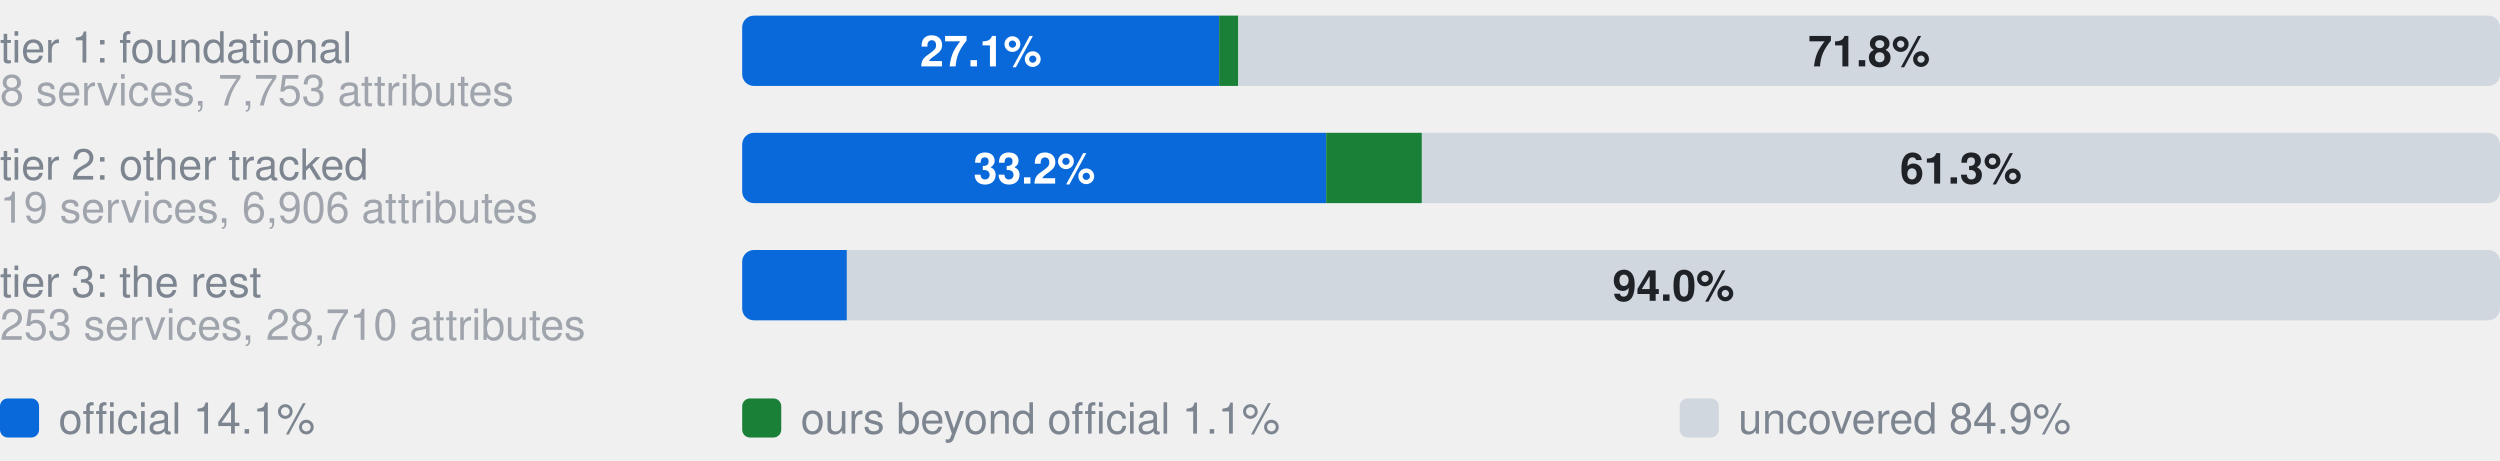
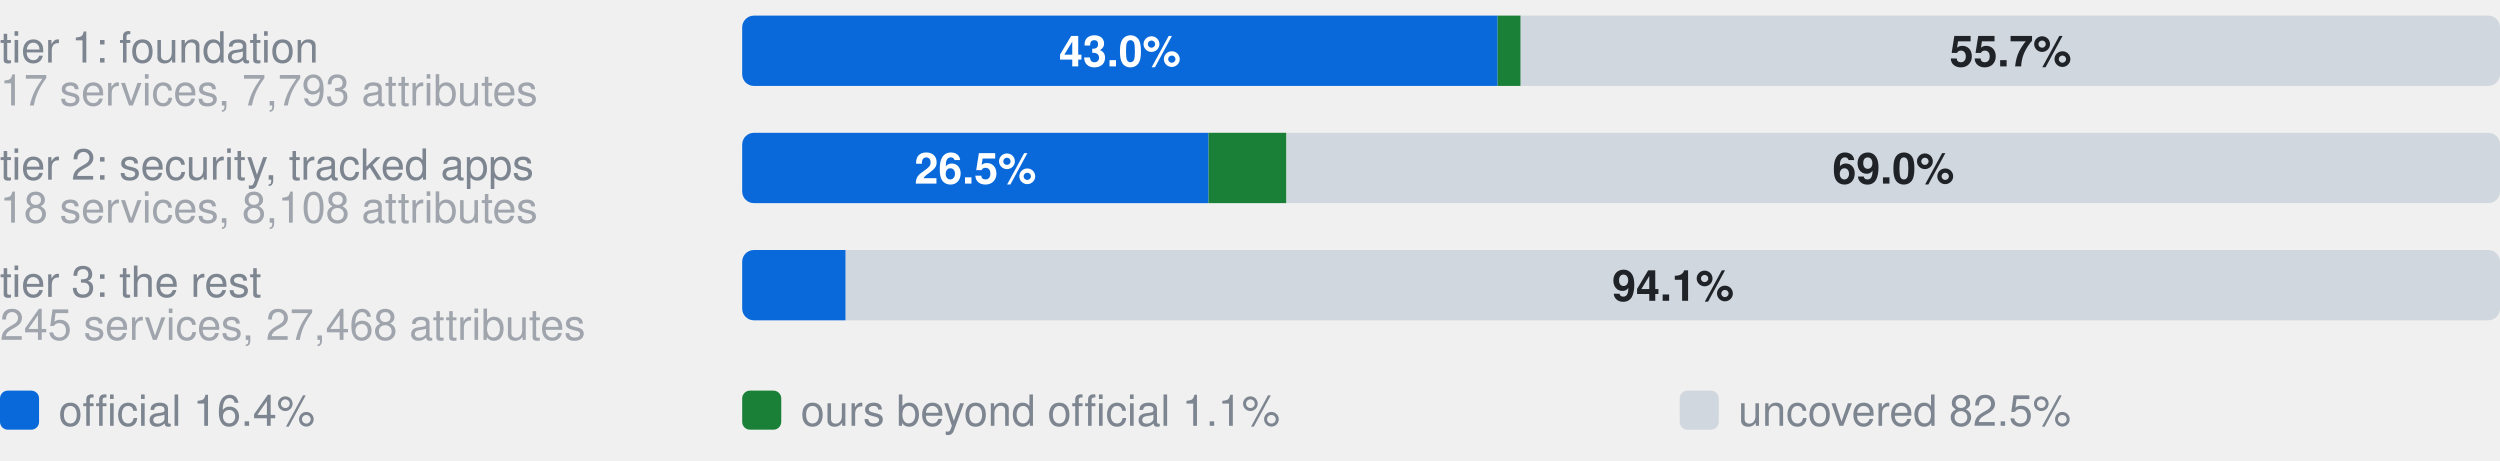
- <svg xmlns="http://www.w3.org/2000/svg" width="640" height="118" viewBox="0 0 640 118" role="img" aria-label="Coverage by tier. tier 1, 8 services: 27.1% official, 1.1% ours beyond official, 71.8% uncovered, of 7753 attributes; tier 2, 19 services: 33.2% official, 5.4% ours beyond official, 61.3% uncovered, of 6906 attributes; tier 3, 253 services: 6.0% official, 0.0% ours beyond official, 94.0% uncovered, of 28710 attributes">
+ <svg xmlns="http://www.w3.org/2000/svg" width="640" height="118" viewBox="0 0 640 118" role="img" aria-label="Coverage by tier. tier 1: foundation, 17 services, 7,793 attributes: 43.0% official, 1.3% ours beyond official, 55.7% uncovered, of 7793 attributes; tier 2: security, tracked apps, 18 services, 8,108 attributes: 26.5% official, 4.4% ours beyond official, 69.0% uncovered, of 8108 attributes; tier 3: the rest, 245 services, 27,468 attributes: 5.9% official, 0.0% ours beyond official, 94.1% uncovered, of 27468 attributes">
  <style>text{font-family:-apple-system,BlinkMacSystemFont,"Segoe UI",Helvetica,Arial,sans-serif}.s{font-size:11px;font-weight:600}.t{font-size:11px;fill:#7d8590}.h{font-size:12px;font-weight:600;fill:#7d8590}</style>
-   <text x="0" y="16.0" class="t">tier 1: foundational</text>
-   <text x="0" y="27.0" class="t" opacity="0.7">8 services, 7,753 attributes</text>
-   <clipPath id="t1">
+   <text x="0" y="16.0" class="t">tier 1: foundation</text>
+   <text x="0" y="27.0" class="t" opacity="0.7">17 services, 7,793 attributes</text>
+   <clipPath id="g0">
    <rect x="190.0" y="4.0" width="450.0" height="18.0" rx="3" />
  </clipPath>
-   <g clip-path="url(#t1)">
-     <rect x="190.0" y="4.0" width="122.1" height="18.0" fill="#0969da" />
-     <rect x="312.1" y="4.0" width="4.9" height="18.0" fill="#1a7f37" />
-     <rect x="317.0" y="4.0" width="323.0" height="18.0" fill="#d0d7de" />
+   <g clip-path="url(#g0)">
+     <rect x="190.0" y="4.0" width="193.4" height="18.0" fill="#0969da" />
+     <rect x="383.4" y="4.0" width="5.9" height="18.0" fill="#1a7f37" />
+     <rect x="389.3" y="4.0" width="250.7" height="18.0" fill="#d0d7de" />
  </g>
-   <text x="251.1" y="17.0" text-anchor="middle" fill="#fff" class="s">27.1%</text>
-   <text x="478.5" y="17.0" text-anchor="middle" fill="#1f2328" class="s">71.8%</text>
-   <text x="0" y="46.0" class="t">tier 2: other tracked</text>
-   <text x="0" y="57.0" class="t" opacity="0.7">19 services, 6,906 attributes</text>
-   <clipPath id="t2">
+   <text x="286.7" y="17.0" text-anchor="middle" fill="#fff" class="s">43.0%</text>
+   <text x="514.7" y="17.0" text-anchor="middle" fill="#1f2328" class="s">55.7%</text>
+   <text x="0" y="46.0" class="t">tier 2: security, tracked apps</text>
+   <text x="0" y="57.0" class="t" opacity="0.7">18 services, 8,108 attributes</text>
+   <clipPath id="g1">
    <rect x="190.0" y="34.0" width="450.0" height="18.0" rx="3" />
  </clipPath>
-   <g clip-path="url(#t2)">
-     <rect x="190.0" y="34.0" width="149.5" height="18.0" fill="#0969da" />
-     <rect x="339.5" y="34.0" width="24.5" height="18.0" fill="#1a7f37" />
-     <rect x="364.0" y="34.0" width="276.0" height="18.0" fill="#d0d7de" />
+   <g clip-path="url(#g1)">
+     <rect x="190.0" y="34.0" width="119.4" height="18.0" fill="#0969da" />
+     <rect x="309.4" y="34.0" width="19.9" height="18.0" fill="#1a7f37" />
+     <rect x="329.4" y="34.0" width="310.6" height="18.0" fill="#d0d7de" />
  </g>
-   <text x="264.8" y="47.0" text-anchor="middle" fill="#fff" class="s">33.2%</text>
-   <text x="502.0" y="47.0" text-anchor="middle" fill="#1f2328" class="s">61.3%</text>
+   <text x="249.7" y="47.0" text-anchor="middle" fill="#fff" class="s">26.5%</text>
+   <text x="484.7" y="47.0" text-anchor="middle" fill="#1f2328" class="s">69.0%</text>
  <text x="0" y="76.0" class="t">tier 3: the rest</text>
-   <text x="0" y="87.0" class="t" opacity="0.7">253 services, 28,710 attributes</text>
-   <clipPath id="t3">
+   <text x="0" y="87.0" class="t" opacity="0.7">245 services, 27,468 attributes</text>
+   <clipPath id="g2">
    <rect x="190.0" y="64.0" width="450.0" height="18.0" rx="3" />
  </clipPath>
-   <g clip-path="url(#t3)">
-     <rect x="190.0" y="64.0" width="26.8" height="18.0" fill="#0969da" />
-     <rect x="216.8" y="64.0" width="0.0" height="18.0" fill="#1a7f37" />
-     <rect x="216.8" y="64.0" width="423.2" height="18.0" fill="#d0d7de" />
+   <g clip-path="url(#g2)">
+     <rect x="190.0" y="64.0" width="26.5" height="18.0" fill="#0969da" />
+     <rect x="216.5" y="64.0" width="0.0" height="18.0" fill="#1a7f37" />
+     <rect x="216.5" y="64.0" width="423.5" height="18.0" fill="#d0d7de" />
  </g>
-   <text x="428.4" y="77.0" text-anchor="middle" fill="#1f2328" class="s">94.0%</text>
-   <rect x="0" y="102" width="10" height="10" rx="2" fill="#0969da" />
-   <text x="15" y="111" class="t">official 14.1%</text>
-   <rect x="190" y="102" width="10" height="10" rx="2" fill="#1a7f37" />
-   <text x="205" y="111" class="t">ours beyond official 1.1%</text>
-   <rect x="430" y="102" width="10" height="10" rx="2" fill="#d0d7de" />
-   <text x="445" y="111" class="t">uncovered 84.9%</text>
+   <text x="428.3" y="77.0" text-anchor="middle" fill="#1f2328" class="s">94.1%</text>
+   <rect x="0" y="100" width="10" height="10" rx="2" fill="#0969da" />
+   <text x="15" y="109" class="t">official 16.4%</text>
+   <rect x="190" y="100" width="10" height="10" rx="2" fill="#1a7f37" />
+   <text x="205" y="109" class="t">ours beyond official 1.1%</text>
+   <rect x="430" y="100" width="10" height="10" rx="2" fill="#d0d7de" />
+   <text x="445" y="109" class="t">uncovered 82.5%</text>
</svg>
